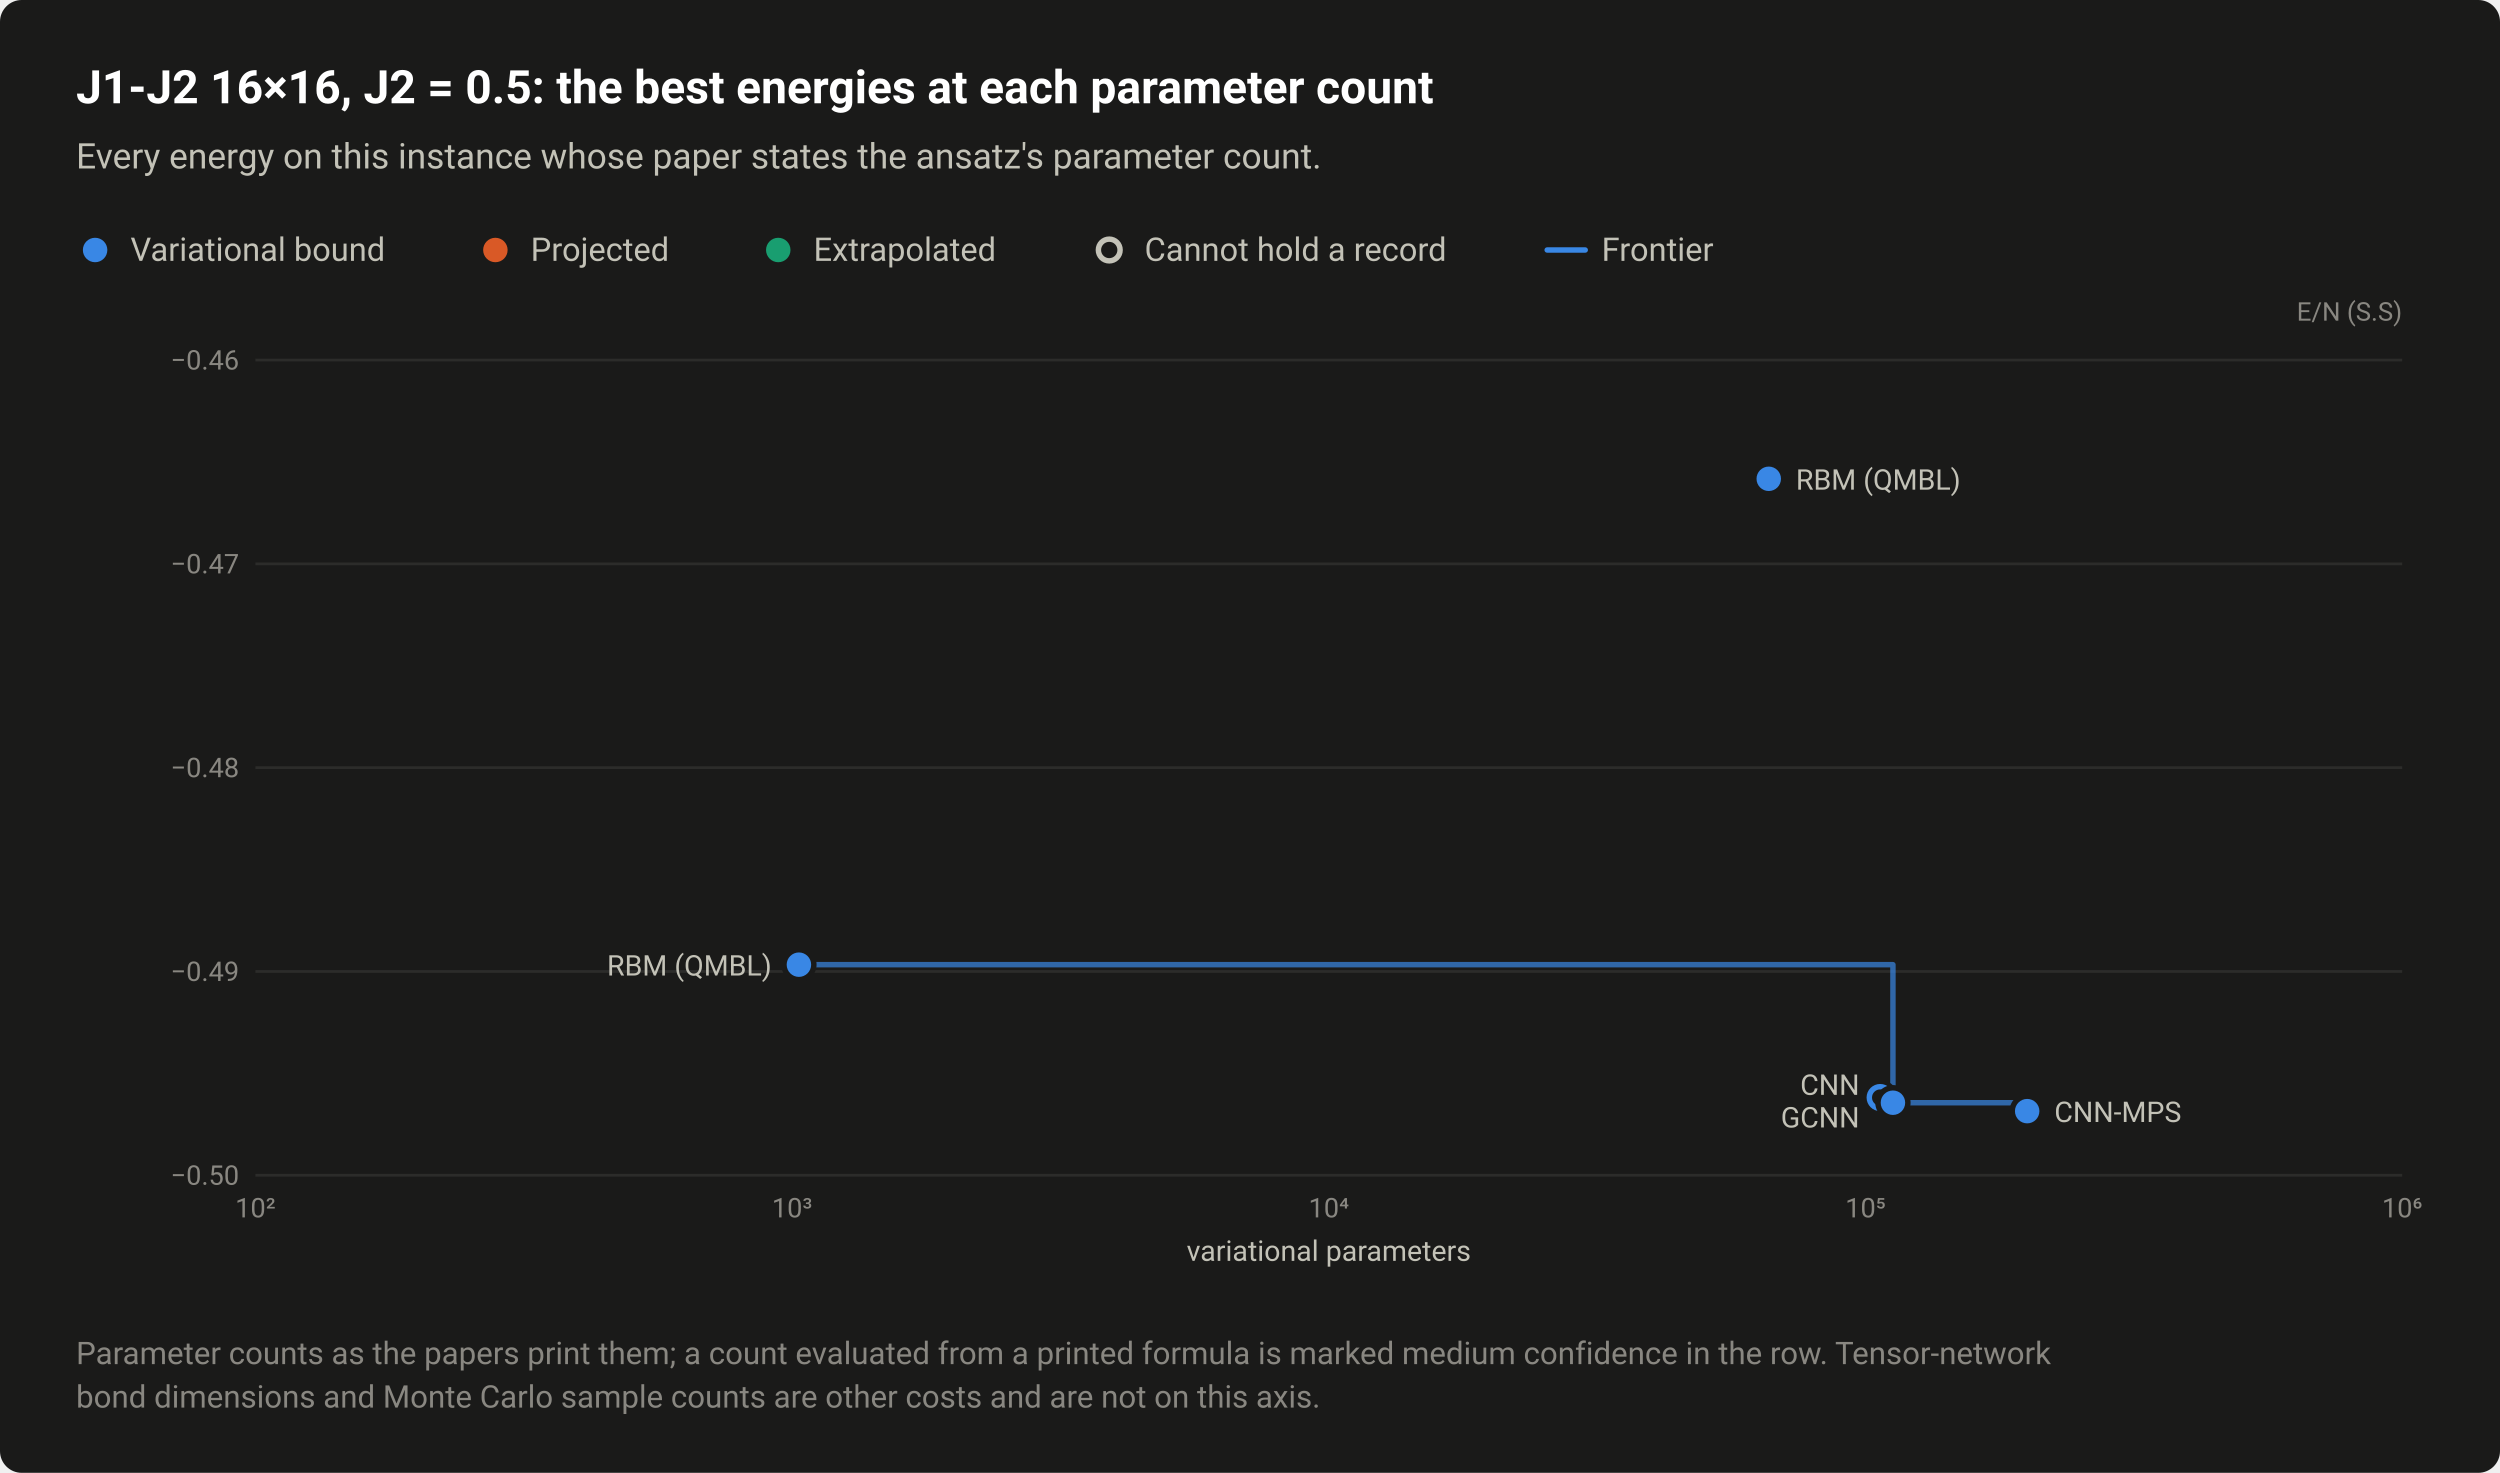
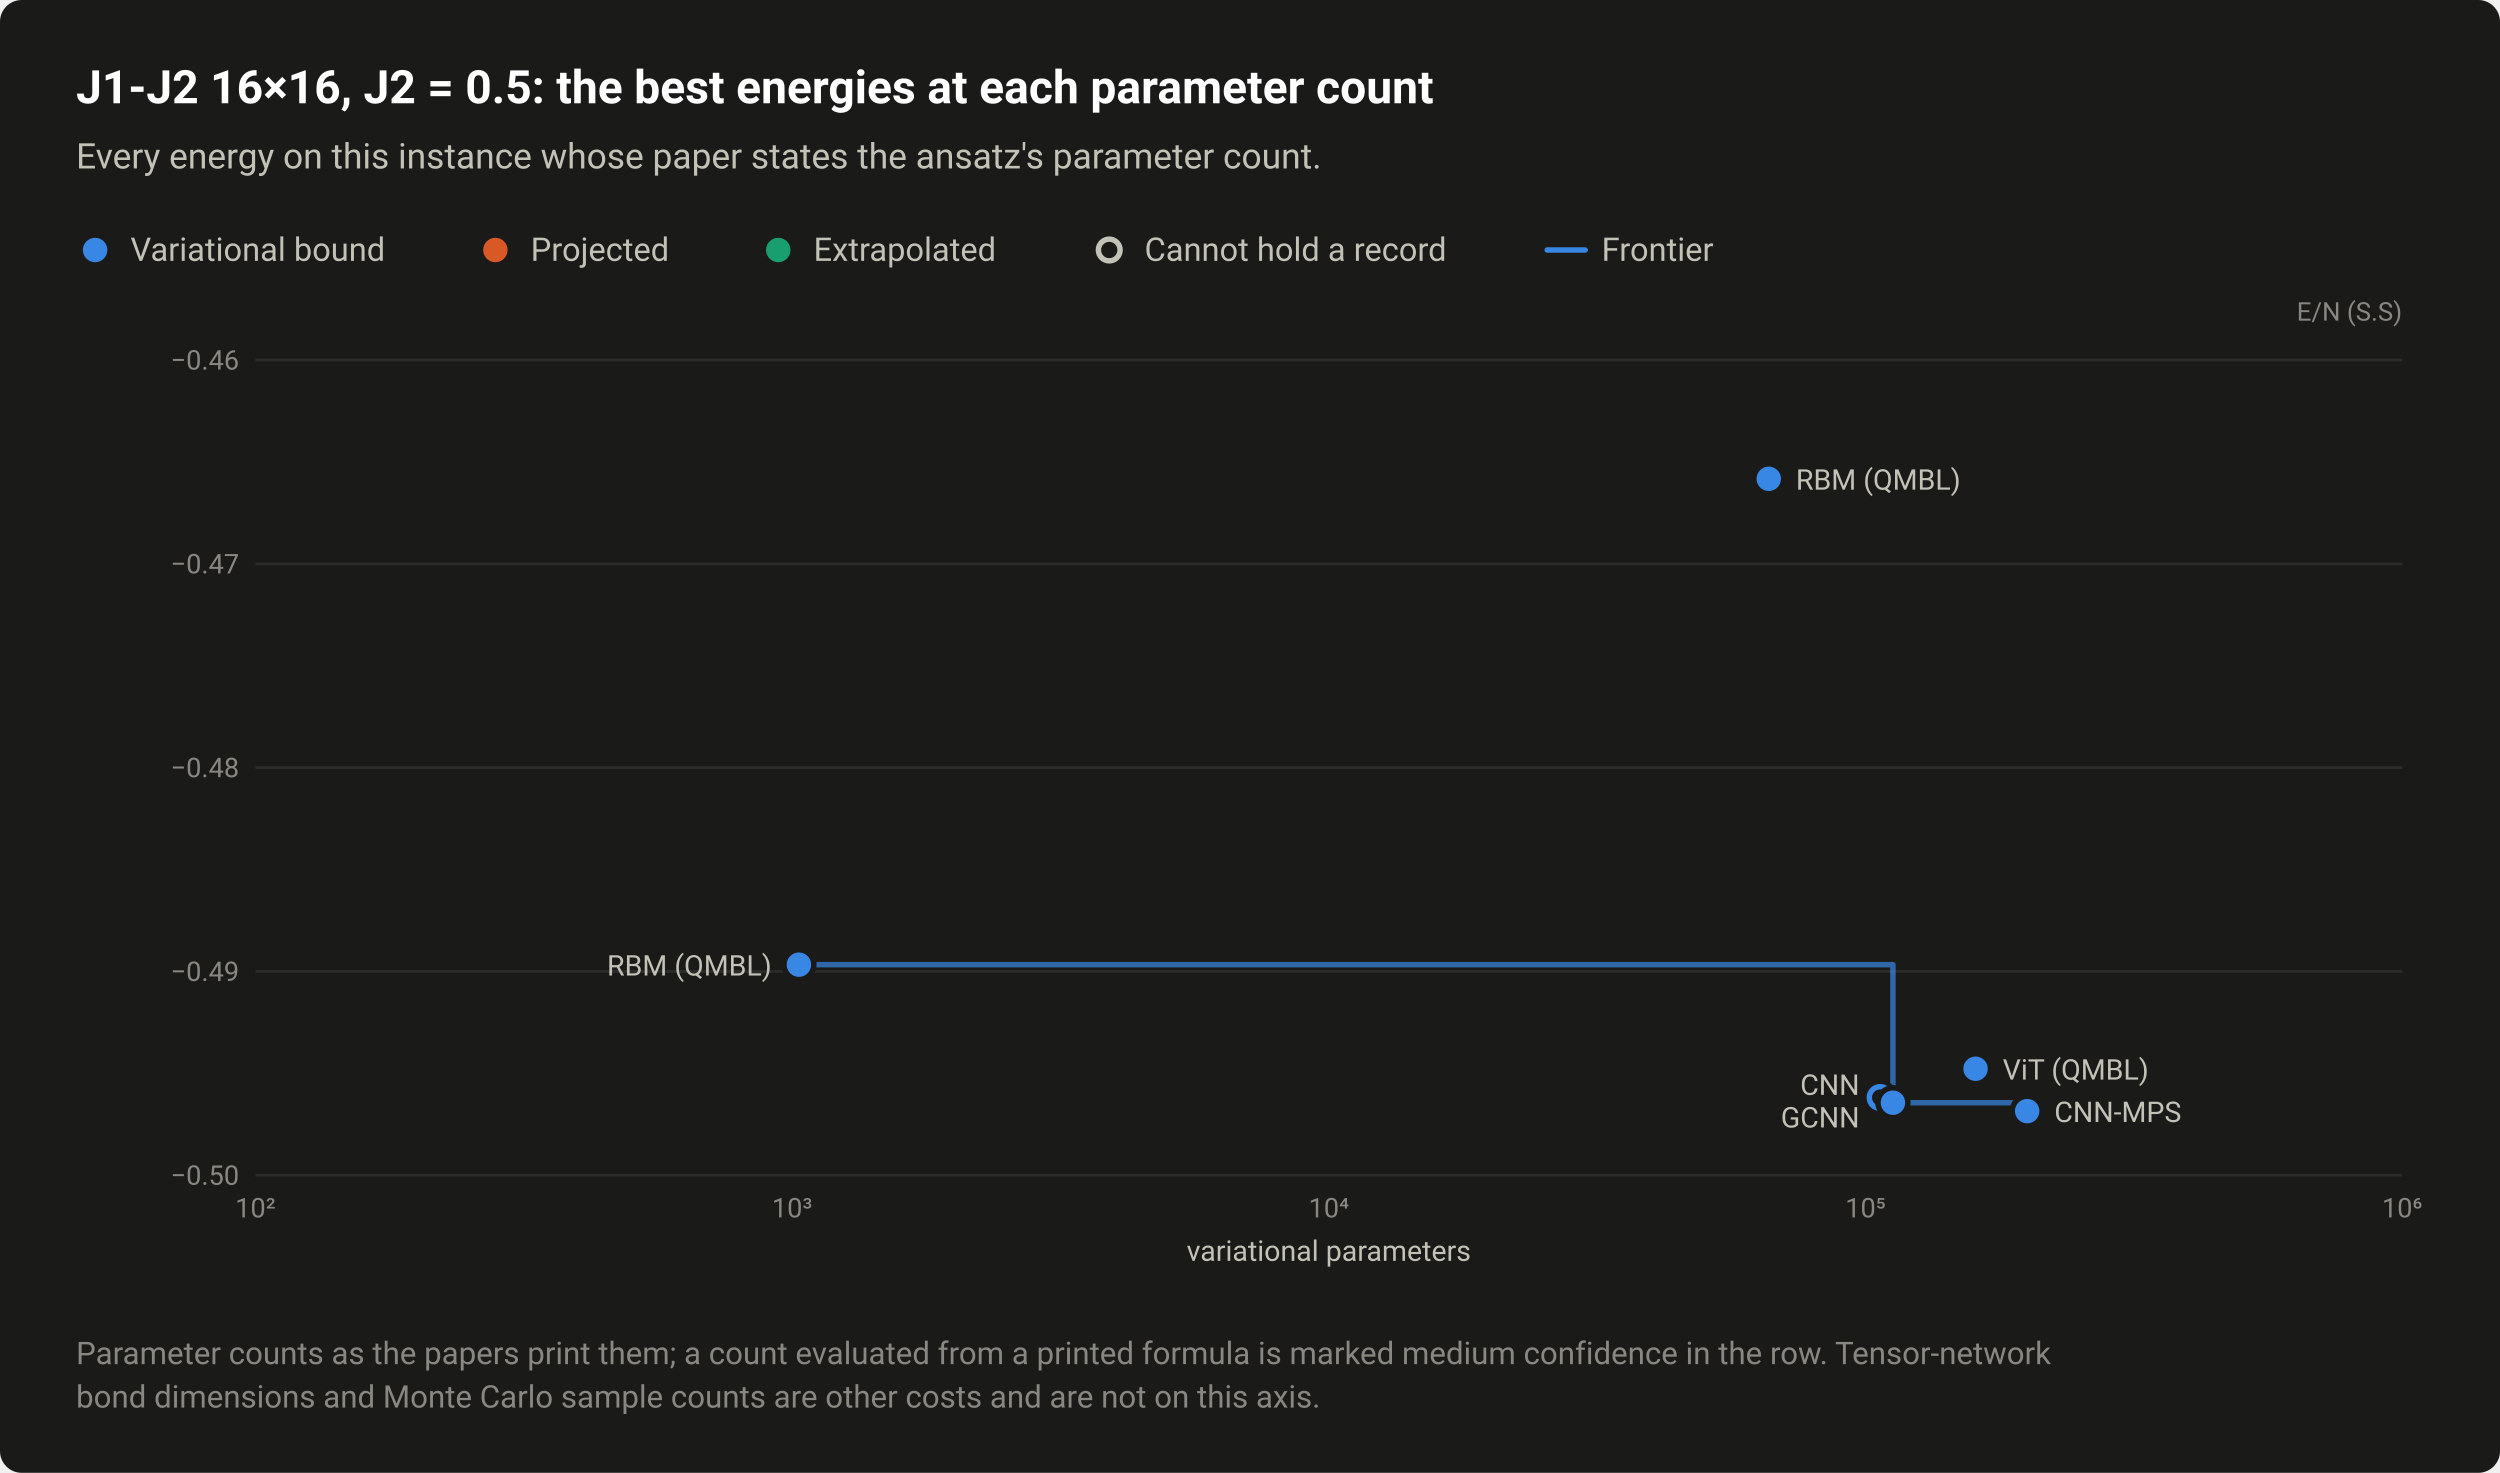
<svg xmlns="http://www.w3.org/2000/svg" width="920" height="542" viewBox="0 0 920 542" role="img" aria-labelledby="title desc">
  <style>text{font-family:system-ui,-apple-system,"Segoe UI",Roboto,"Helvetica Neue",Arial,sans-serif}</style>
  <rect width="920" height="542" rx="8" fill="#1a1a19" />
  <text x="28" y="38" font-size="17" fill="#ffffff" font-weight="600">J1-J2 16×16, J2 = 0.5: the best energies at each parameter count</text>
  <text x="28" y="62" font-size="13" fill="#c3c2b7">Every energy on this instance whose paper states the ansatz's parameter count.</text>
  <circle cx="35" cy="92" r="6.5" fill="#1a1a19" />
  <circle cx="35" cy="92" r="4.5" fill="#3987e5" />
  <text x="48" y="96" font-size="12" fill="#c3c2b7">Variational bound</text>
  <circle cx="182.3" cy="92" r="6.5" fill="#1a1a19" />
  <circle cx="182.3" cy="92" r="4.5" fill="#d95926" />
  <text x="195.3" y="96" font-size="12" fill="#c3c2b7">Projected</text>
  <circle cx="286.4" cy="92" r="6.5" fill="#1a1a19" />
  <circle cx="286.4" cy="92" r="4.5" fill="#199e70" />
  <text x="299.4" y="96" font-size="12" fill="#c3c2b7">Extrapolated</text>
  <circle cx="408.2" cy="92" r="6.5" fill="#1a1a19" />
  <circle cx="408.2" cy="92" r="4" fill="#1a1a19" stroke="#c3c2b7" stroke-width="2" />
  <text x="421.2" y="96" font-size="12" fill="#c3c2b7">Cannot hold a record</text>
  <path d="M569.36 92H583.36" stroke="#3987e5" stroke-width="2" stroke-linecap="round" />
  <text x="589.4" y="96" font-size="12" fill="#c3c2b7">Frontier</text>
  <text x="884" y="118" font-size="9.5" fill="#898781" text-anchor="end">E/N (S.S)</text>
  <path d="M94 432.5H884" stroke="#2c2c2a" stroke-width="1" />
  <text x="88" y="436" font-size="10" fill="#898781" text-anchor="end" style="font-variant-numeric:tabular-nums">−0.50</text>
  <path d="M94 357.5H884" stroke="#2c2c2a" stroke-width="1" />
  <text x="88" y="361" font-size="10" fill="#898781" text-anchor="end" style="font-variant-numeric:tabular-nums">−0.49</text>
  <path d="M94 282.5H884" stroke="#2c2c2a" stroke-width="1" />
  <text x="88" y="286" font-size="10" fill="#898781" text-anchor="end" style="font-variant-numeric:tabular-nums">−0.48</text>
  <path d="M94 207.5H884" stroke="#2c2c2a" stroke-width="1" />
  <text x="88" y="211" font-size="10" fill="#898781" text-anchor="end" style="font-variant-numeric:tabular-nums">−0.47</text>
  <path d="M94 132.5H884" stroke="#2c2c2a" stroke-width="1" />
  <text x="88" y="136" font-size="10" fill="#898781" text-anchor="end" style="font-variant-numeric:tabular-nums">−0.46</text>
  <text x="94" y="448" font-size="10" fill="#898781" text-anchor="middle" style="font-variant-numeric:tabular-nums">10²</text>
  <text x="291.5" y="448" font-size="10" fill="#898781" text-anchor="middle" style="font-variant-numeric:tabular-nums">10³</text>
  <text x="489" y="448" font-size="10" fill="#898781" text-anchor="middle" style="font-variant-numeric:tabular-nums">10⁴</text>
  <text x="686.5" y="448" font-size="10" fill="#898781" text-anchor="middle" style="font-variant-numeric:tabular-nums">10⁵</text>
  <text x="884" y="448" font-size="10" fill="#898781" text-anchor="middle" style="font-variant-numeric:tabular-nums">10⁶</text>
  <path d="M294 355H696.6V405.8H746V408.9" fill="none" stroke="#3987e5" stroke-width="2" stroke-linejoin="round" stroke-linecap="round" opacity="0.7" />
  <a class="pt" href="/instances/#r-J1J2_square_256_P_0_5-29c941f7">
    <circle cx="691.9" cy="403.9" r="6.5" fill="#1a1a19" />
    <circle cx="691.9" cy="403.9" r="4" fill="#1a1a19" stroke="#3987e5" stroke-width="2" />
  </a>
  <a class="pt" href="/instances/#r-J1J2_square_256_P_0_5-ecf481da">
    <circle cx="746" cy="408.9" r="6.5" fill="#1a1a19" />
    <circle cx="746" cy="408.9" r="4.5" fill="#3987e5" />
  </a>
  <a class="pt" href="/instances/#r-J1J2_square_256_P_0_5-f7135ada">
    <circle cx="696.6" cy="405.8" r="6.5" fill="#1a1a19" />
    <circle cx="696.6" cy="405.8" r="4.5" fill="#3987e5" />
  </a>
  <a class="pt" href="/instances/#r-J1J2_square_256_P_0_5-d3303a72">
    <circle cx="650.9" cy="176.2" r="6.5" fill="#1a1a19" />
    <circle cx="650.9" cy="176.2" r="4.5" fill="#3987e5" />
  </a>
  <a class="pt" href="/instances/#r-J1J2_square_256_P_0_5-adb35e59">
    <circle cx="294" cy="355" r="6.5" fill="#1a1a19" />
    <circle cx="294" cy="355" r="4.5" fill="#3987e5" />
  </a>
+   <a class="pt" href="/instances/#r-J1J2_square_256_P_0_5-ee77cdcb">
+     <circle cx="727" cy="393.3" r="6.5" fill="#1a1a19" />
+     <circle cx="727" cy="393.3" r="4.5" fill="#3987e5" />
+   </a>
  <a class="pt" href="/instances/#r-J1J2_square_256_P_0_5-d3303a72">
    <text x="660.9" y="180.2" font-size="10.5" fill="#c3c2b7" text-anchor="start">RBM (QMBL)</text>
  </a>
  <a class="pt" href="/instances/#r-J1J2_square_256_P_0_5-adb35e59">
    <text x="284" y="359" font-size="10.5" fill="#c3c2b7" text-anchor="end">RBM (QMBL)</text>
+   </a>
+   <a class="pt" href="/instances/#r-J1J2_square_256_P_0_5-ee77cdcb">
+     <text x="737" y="397.3" font-size="10.5" fill="#c3c2b7" text-anchor="start">ViT (QMBL)</text>
  </a>
  <a class="pt" href="/instances/#r-J1J2_square_256_P_0_5-29c941f7">
    <text x="684.3" y="402.9" font-size="10.5" fill="#c3c2b7" text-anchor="end">CNN</text>
  </a>
  <a class="pt" href="/instances/#r-J1J2_square_256_P_0_5-ecf481da">
    <text x="756" y="412.9" font-size="10.5" fill="#c3c2b7" text-anchor="start">CNN-MPS</text>
  </a>
  <a class="pt" href="/instances/#r-J1J2_square_256_P_0_5-f7135ada">
    <text x="684.3" y="414.9" font-size="10.5" fill="#c3c2b7" text-anchor="end">GCNN</text>
  </a>
  <text x="489" y="464" font-size="10.5" fill="#c3c2b7" text-anchor="middle">variational parameters</text>
  <text x="28" y="502" font-size="11.5" fill="#898781">Parameter counts as the papers print them; a count evaluated from a printed formula is marked medium confidence in the row. Tensor-network</text>
  <text x="28" y="518" font-size="11.5" fill="#898781">bond dimensions and Monte Carlo sample counts are other costs and are not on this axis.</text>
</svg>
